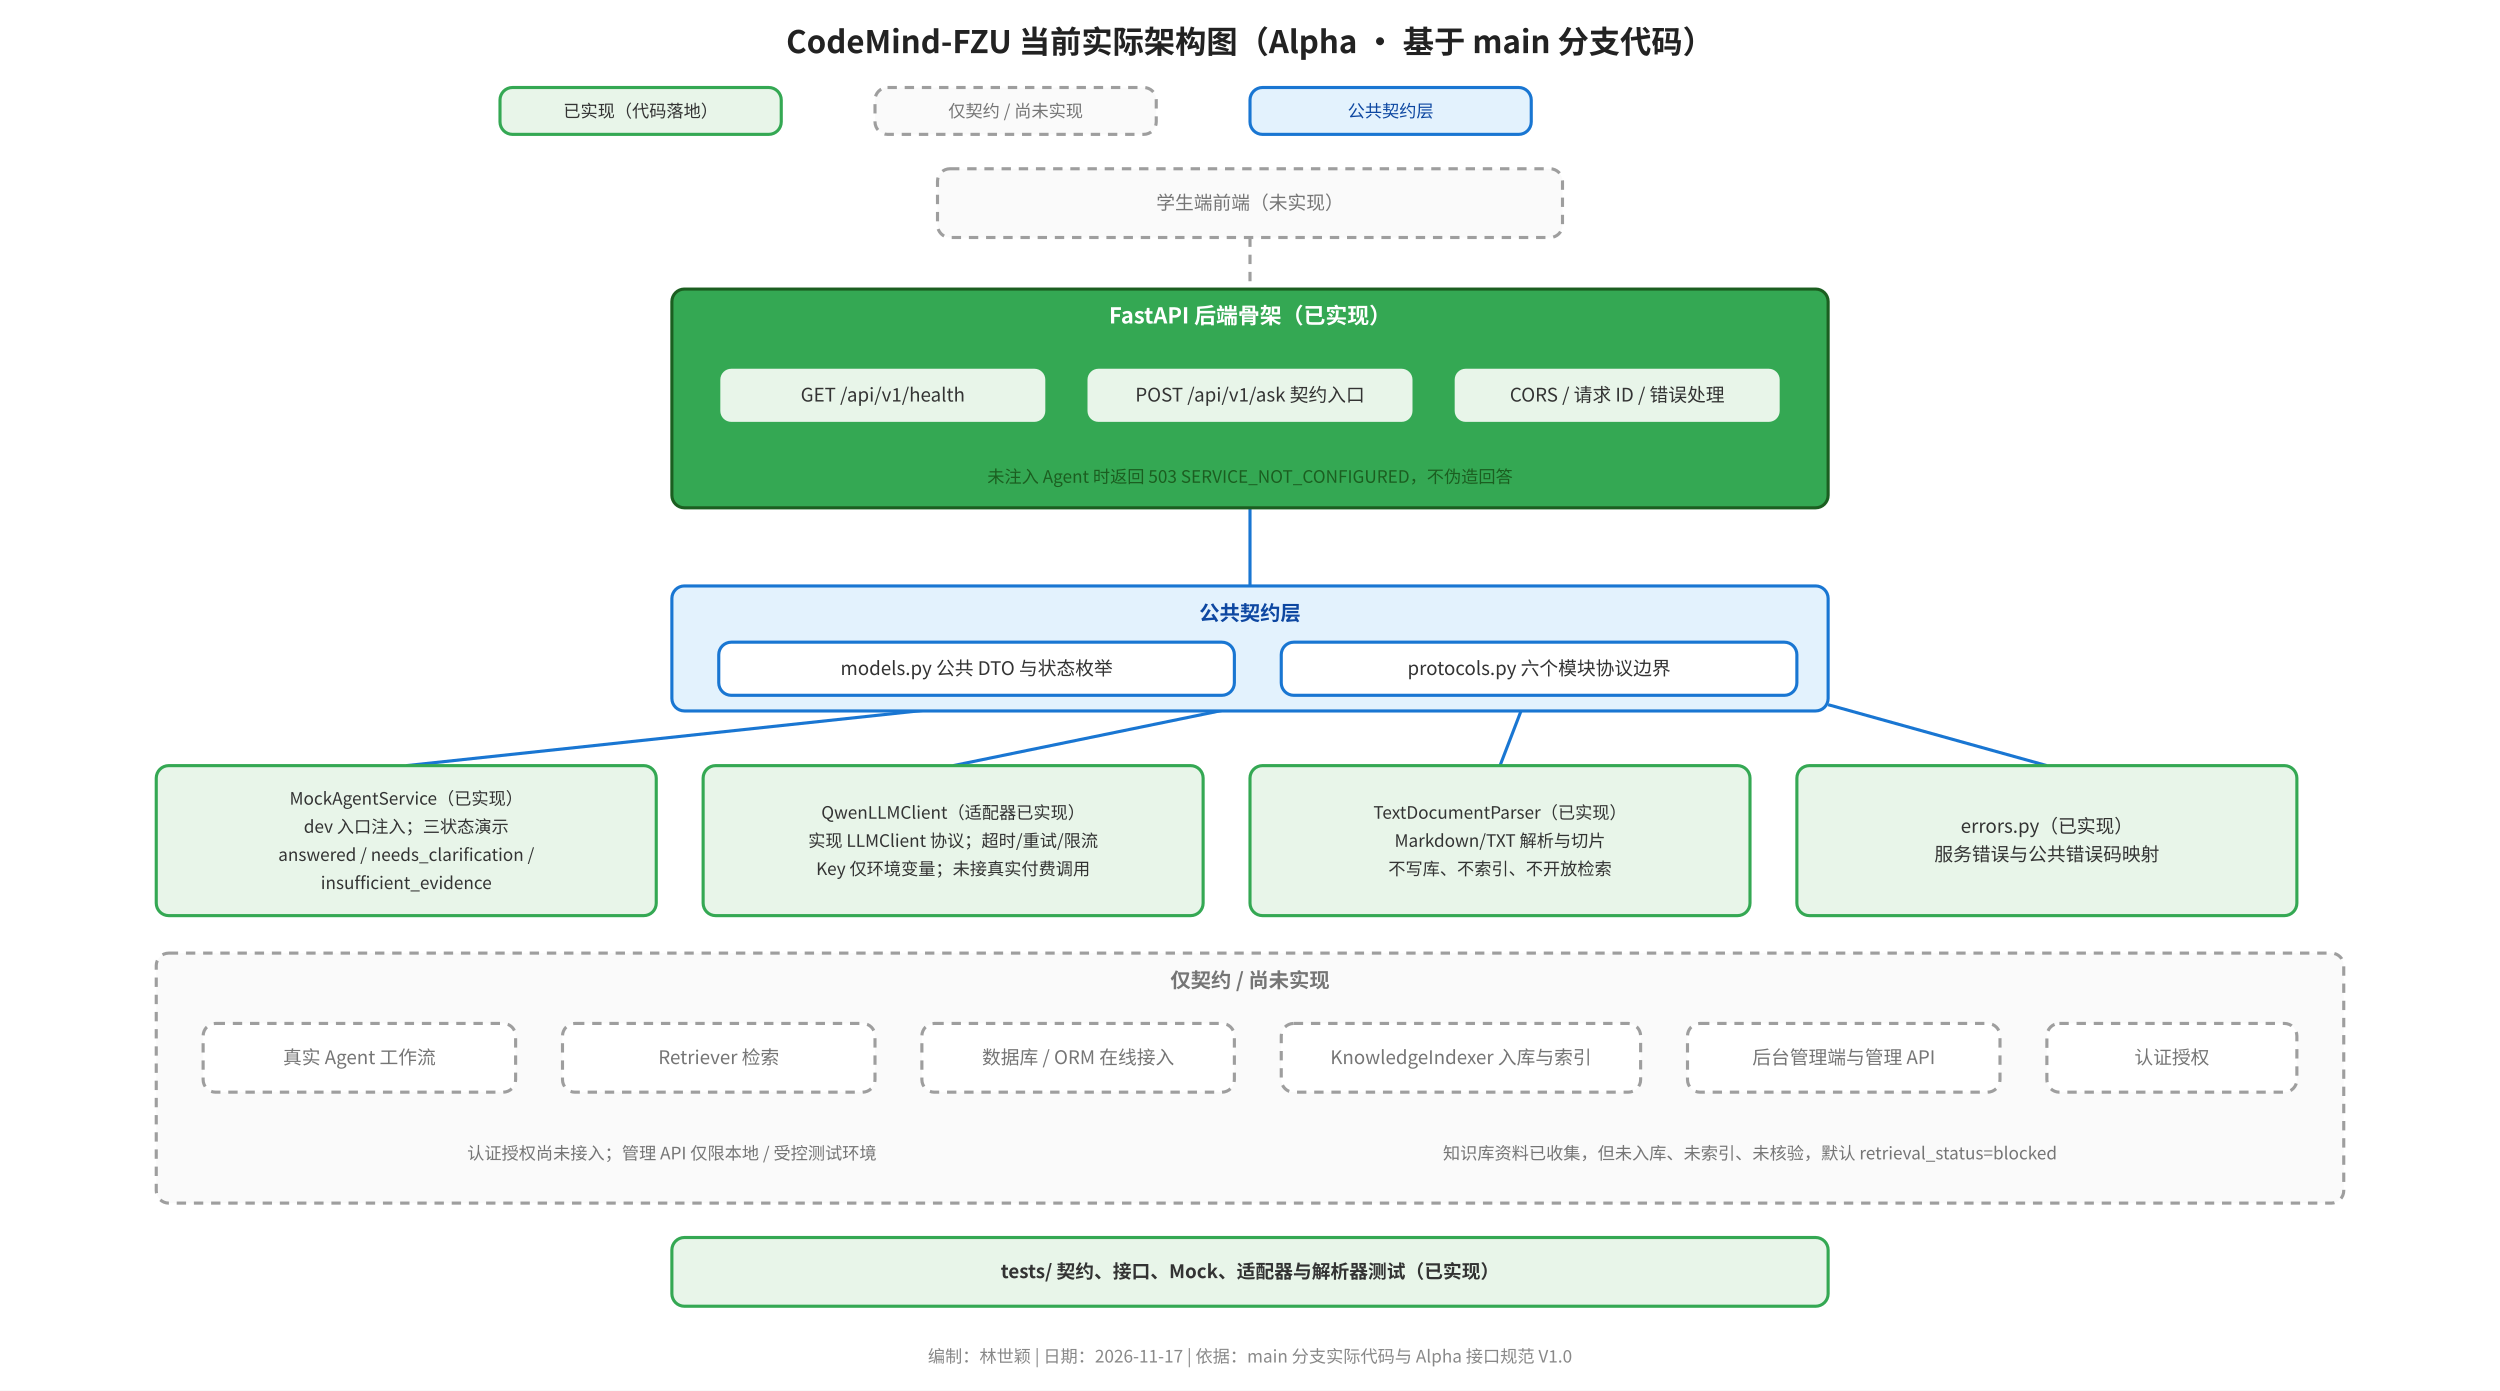
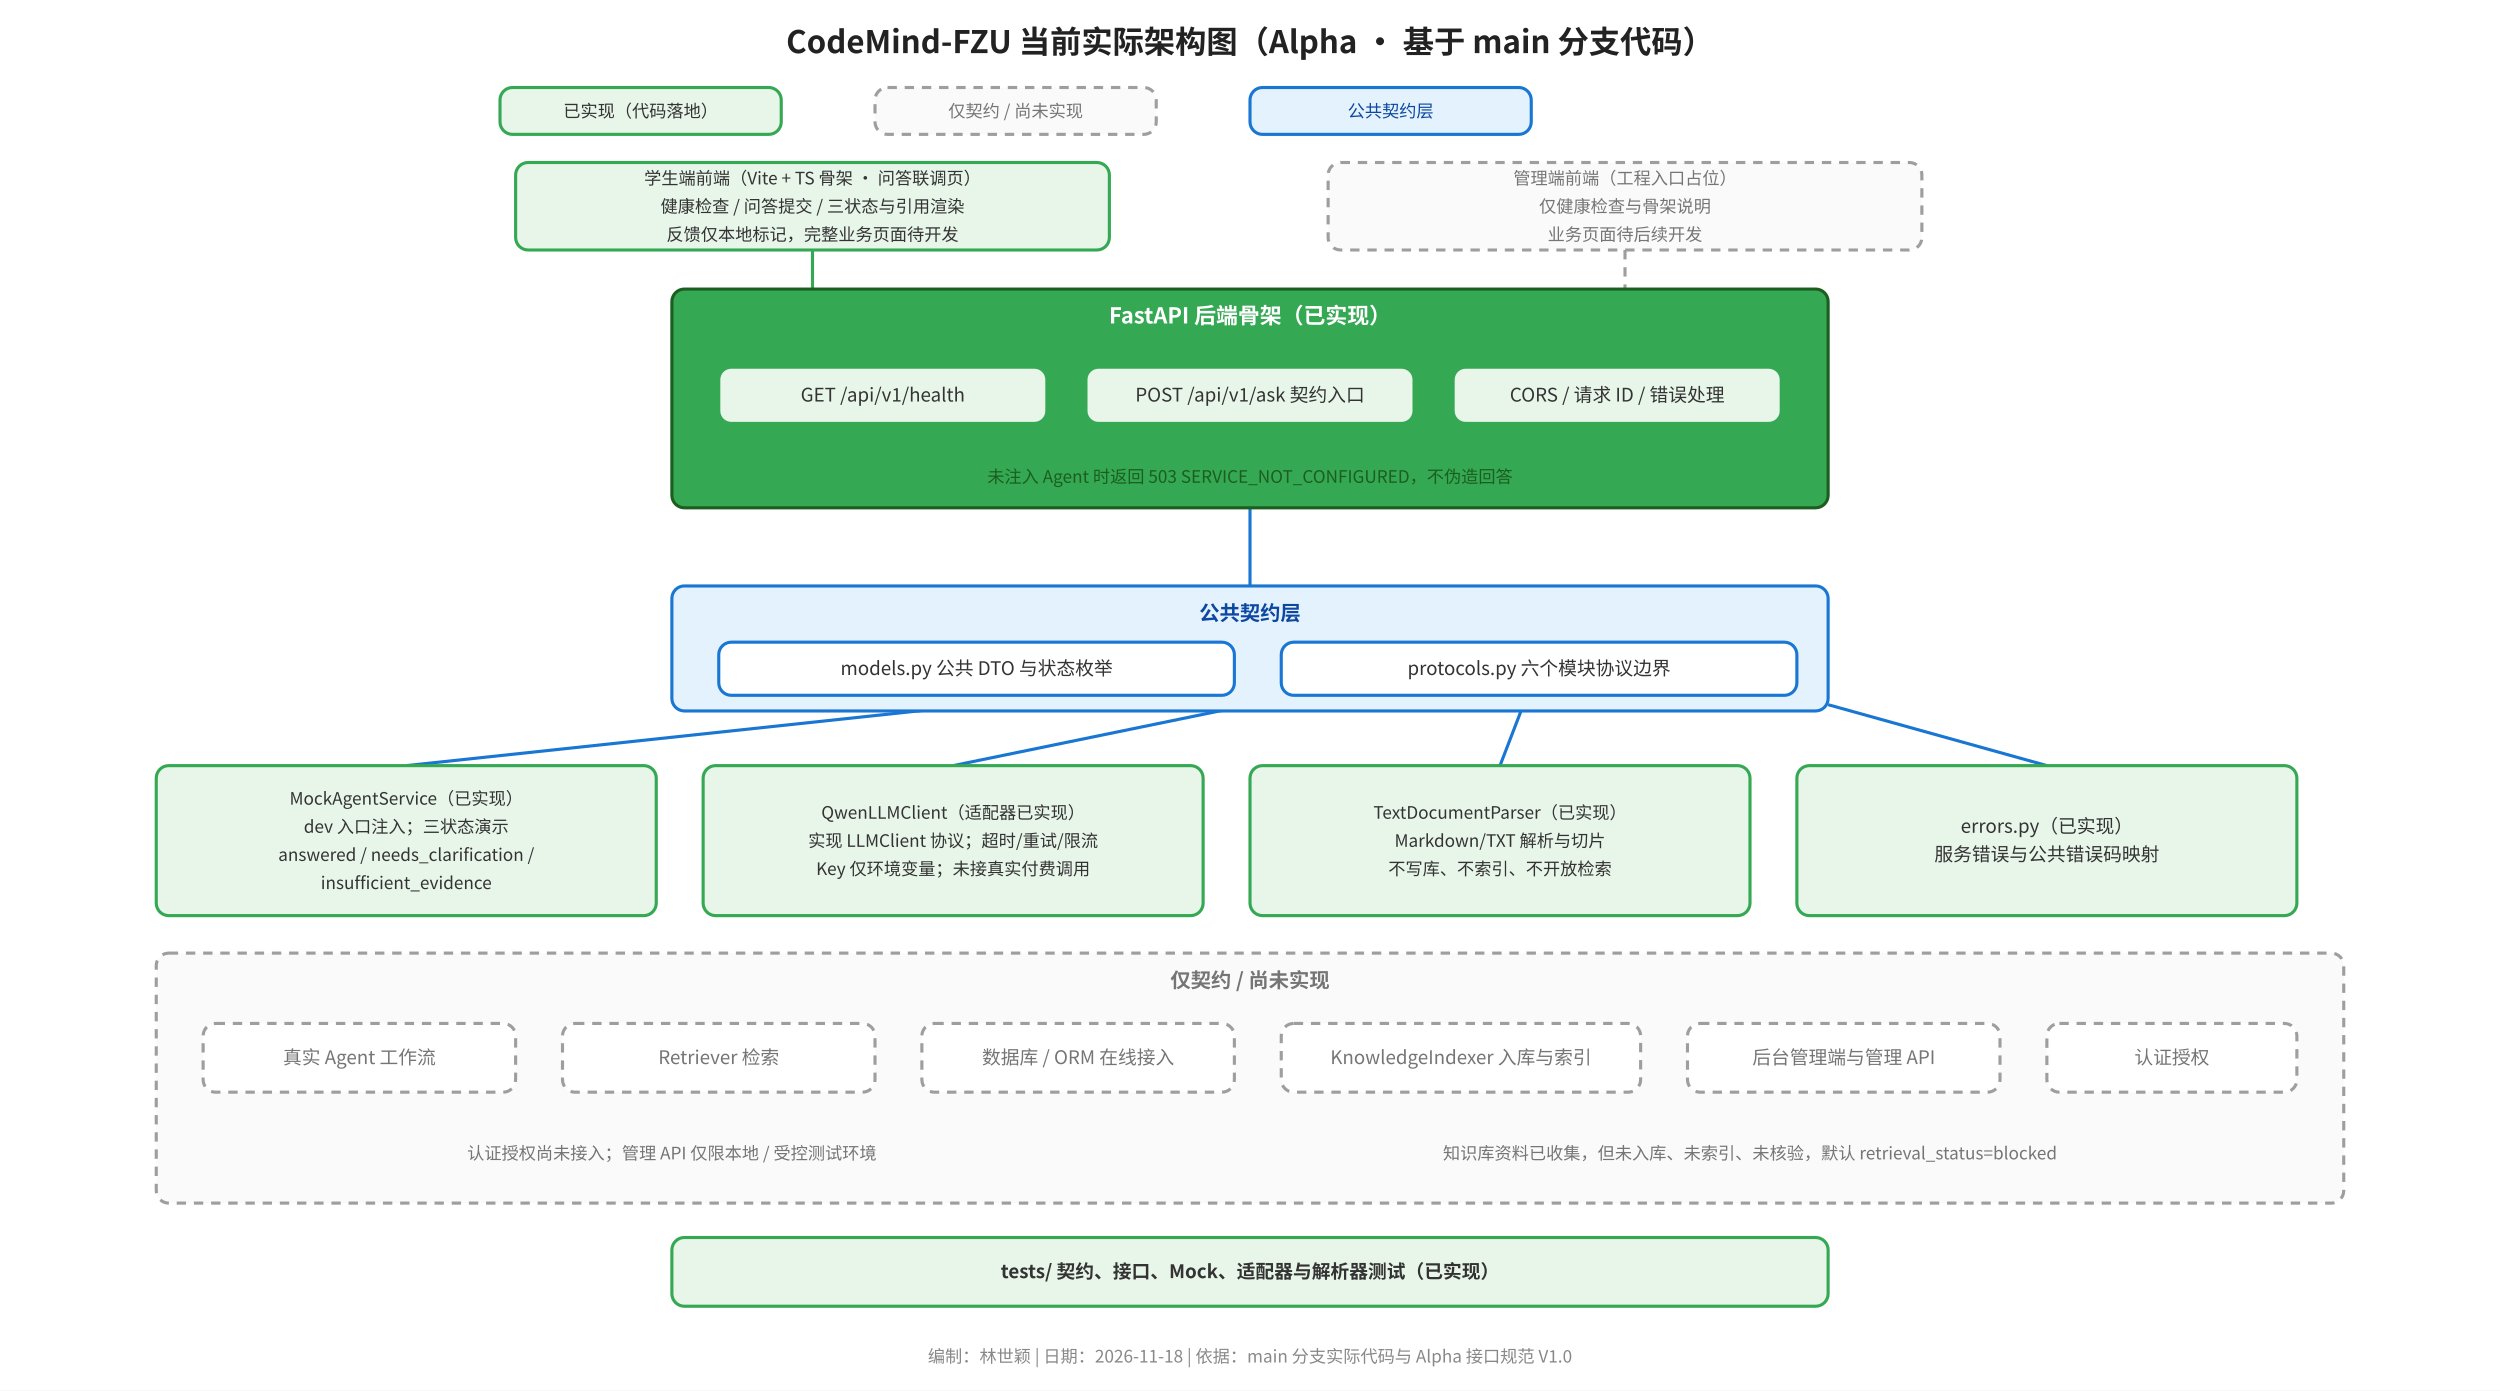
<svg xmlns="http://www.w3.org/2000/svg" width="1600" height="890" viewBox="0 0 1600 890" font-family="Noto Sans CJK SC, Microsoft YaHei, sans-serif">
  <rect width="1600" height="890" fill="#ffffff" />
  <text x="800.0" y="34" text-anchor="middle" font-size="20" font-weight="700" fill="#222222">CodeMind-FZU 当前实际架构图（Alpha · 基于 main 分支代码）</text>
-   <line x1="800" y1="152" x2="800" y2="185" stroke="#9e9e9e" stroke-width="2" stroke-dasharray="6,5" />
+   <line x1="520" y1="160" x2="520" y2="185" stroke="#34a853" stroke-width="2" />
+   <line x1="1040" y1="160" x2="1040" y2="185" stroke="#9e9e9e" stroke-width="2" stroke-dasharray="6,5" />
  <line x1="800" y1="325" x2="800" y2="375" stroke="#1976d2" stroke-width="2" />
  <line x1="625" y1="451" x2="260" y2="490" stroke="#1976d2" stroke-width="2" />
  <line x1="800" y1="451" x2="610" y2="490" stroke="#1976d2" stroke-width="2" />
  <line x1="975" y1="451" x2="960" y2="490" stroke="#1976d2" stroke-width="2" />
  <line x1="1170" y1="451" x2="1310" y2="490" stroke="#1976d2" stroke-width="2" />
  <rect x="320" y="56" width="180" height="30" rx="8" fill="#e8f5e9" stroke="#34a853" stroke-width="2" />
  <text x="410.0" y="75.0" text-anchor="middle" font-family="Noto Sans CJK SC, Microsoft YaHei, sans-serif" font-size="11" fill="#333333">已实现（代码落地）</text>
  <rect x="560" y="56" width="180" height="30" rx="8" fill="#fafafa" stroke="#9e9e9e" stroke-width="2" stroke-dasharray="6,5" />
  <text x="650.0" y="75.0" text-anchor="middle" font-family="Noto Sans CJK SC, Microsoft YaHei, sans-serif" font-size="11" fill="#757575">仅契约 / 尚未实现</text>
  <rect x="800" y="56" width="180" height="30" rx="8" fill="#e3f2fd" stroke="#1976d2" stroke-width="2" />
  <text x="890.0" y="75.0" text-anchor="middle" font-family="Noto Sans CJK SC, Microsoft YaHei, sans-serif" font-size="11" fill="#0d47a1">公共契约层</text>
-   <rect x="600" y="108" width="400" height="44" rx="8" fill="#fafafa" stroke="#9e9e9e" stroke-width="2" stroke-dasharray="6,5" />
-   <text x="800.0" y="134.0" text-anchor="middle" font-family="Noto Sans CJK SC, Microsoft YaHei, sans-serif" font-size="12" fill="#757575">学生端前端（未实现）</text>
+   <rect x="330" y="104" width="380" height="56" rx="8" fill="#e8f5e9" stroke="#34a853" stroke-width="2" />
+   <text x="520.0" y="118.0" text-anchor="middle" font-family="Noto Sans CJK SC, Microsoft YaHei, sans-serif" font-size="11" fill="#333333">学生端前端（Vite + TS 骨架 · 问答联调页）</text>
+   <text x="520.0" y="136.0" text-anchor="middle" font-family="Noto Sans CJK SC, Microsoft YaHei, sans-serif" font-size="11" fill="#333333">健康检查 / 问答提交 / 三状态与引用渲染</text>
+   <text x="520.0" y="154.0" text-anchor="middle" font-family="Noto Sans CJK SC, Microsoft YaHei, sans-serif" font-size="11" fill="#333333">反馈仅本地标记，完整业务页面待开发</text>
+   <rect x="850" y="104" width="380" height="56" rx="8" fill="#fafafa" stroke="#9e9e9e" stroke-width="2" stroke-dasharray="6,5" />
+   <text x="1040.0" y="118.0" text-anchor="middle" font-family="Noto Sans CJK SC, Microsoft YaHei, sans-serif" font-size="11" fill="#757575">管理端前端（工程入口占位）</text>
+   <text x="1040.0" y="136.0" text-anchor="middle" font-family="Noto Sans CJK SC, Microsoft YaHei, sans-serif" font-size="11" fill="#757575">仅健康检查与骨架说明</text>
+   <text x="1040.0" y="154.0" text-anchor="middle" font-family="Noto Sans CJK SC, Microsoft YaHei, sans-serif" font-size="11" fill="#757575">业务页面待后续开发</text>
  <rect x="430" y="185" width="740" height="140" rx="8" fill="#34a853" stroke="#1b5e20" stroke-width="2" />
  <text x="800.0" y="207" text-anchor="middle" font-family="Noto Sans CJK SC, Microsoft YaHei, sans-serif" font-size="14" font-weight="700" fill="#ffffff">FastAPI 后端骨架（已实现）</text>
  <rect x="460" y="235" width="210" height="36" rx="8" fill="#e8f5e9" stroke="#34a853" stroke-width="2" />
  <text x="565.0" y="257.0" text-anchor="middle" font-family="Noto Sans CJK SC, Microsoft YaHei, sans-serif" font-size="12" fill="#333333">GET /api/v1/health</text>
  <rect x="695" y="235" width="210" height="36" rx="8" fill="#e8f5e9" stroke="#34a853" stroke-width="2" />
  <text x="800.0" y="257.0" text-anchor="middle" font-family="Noto Sans CJK SC, Microsoft YaHei, sans-serif" font-size="12" fill="#333333">POST /api/v1/ask 契约入口</text>
  <rect x="930" y="235" width="210" height="36" rx="8" fill="#e8f5e9" stroke="#34a853" stroke-width="2" />
  <text x="1035.0" y="257.0" text-anchor="middle" font-family="Noto Sans CJK SC, Microsoft YaHei, sans-serif" font-size="12" fill="#333333">CORS / 请求 ID / 错误处理</text>
  <text x="800.0" y="309.0" text-anchor="middle" font-family="Noto Sans CJK SC, Microsoft YaHei, sans-serif" font-size="11" fill="#1b5e20">未注入 Agent 时返回 503 SERVICE_NOT_CONFIGURED，不伪造回答</text>
  <rect x="430" y="375" width="740" height="80" rx="8" fill="#e3f2fd" stroke="#1976d2" stroke-width="2" />
  <text x="800.0" y="397" text-anchor="middle" font-family="Noto Sans CJK SC, Microsoft YaHei, sans-serif" font-size="13" font-weight="700" fill="#0d47a1">公共契约层</text>
  <rect x="460" y="411" width="330" height="34" rx="8" fill="#ffffff" stroke="#1976d2" stroke-width="2" />
  <text x="625.0" y="432.0" text-anchor="middle" font-family="Noto Sans CJK SC, Microsoft YaHei, sans-serif" font-size="12" fill="#333333">models.py 公共 DTO 与状态枚举</text>
  <rect x="820" y="411" width="330" height="34" rx="8" fill="#ffffff" stroke="#1976d2" stroke-width="2" />
  <text x="985.0" y="432.0" text-anchor="middle" font-family="Noto Sans CJK SC, Microsoft YaHei, sans-serif" font-size="12" fill="#333333">protocols.py 六个模块协议边界</text>
  <rect x="100" y="490" width="320" height="96" rx="8" fill="#e8f5e9" stroke="#34a853" stroke-width="2" />
  <text x="260.0" y="515.0" text-anchor="middle" font-family="Noto Sans CJK SC, Microsoft YaHei, sans-serif" font-size="11" fill="#333333">MockAgentService（已实现）</text>
  <text x="260.0" y="533.0" text-anchor="middle" font-family="Noto Sans CJK SC, Microsoft YaHei, sans-serif" font-size="11" fill="#333333">dev 入口注入；三状态演示</text>
  <text x="260.0" y="551.0" text-anchor="middle" font-family="Noto Sans CJK SC, Microsoft YaHei, sans-serif" font-size="11" fill="#333333">answered / needs_clarification /</text>
  <text x="260.0" y="569.0" text-anchor="middle" font-family="Noto Sans CJK SC, Microsoft YaHei, sans-serif" font-size="11" fill="#333333">insufficient_evidence</text>
  <rect x="450" y="490" width="320" height="96" rx="8" fill="#e8f5e9" stroke="#34a853" stroke-width="2" />
  <text x="610.0" y="524.0" text-anchor="middle" font-family="Noto Sans CJK SC, Microsoft YaHei, sans-serif" font-size="11" fill="#333333">QwenLLMClient（适配器已实现）</text>
  <text x="610.0" y="542.0" text-anchor="middle" font-family="Noto Sans CJK SC, Microsoft YaHei, sans-serif" font-size="11" fill="#333333">实现 LLMClient 协议；超时/重试/限流</text>
  <text x="610.0" y="560.0" text-anchor="middle" font-family="Noto Sans CJK SC, Microsoft YaHei, sans-serif" font-size="11" fill="#333333">Key 仅环境变量；未接真实付费调用</text>
  <rect x="800" y="490" width="320" height="96" rx="8" fill="#e8f5e9" stroke="#34a853" stroke-width="2" />
  <text x="960.0" y="524.0" text-anchor="middle" font-family="Noto Sans CJK SC, Microsoft YaHei, sans-serif" font-size="11" fill="#333333">TextDocumentParser（已实现）</text>
  <text x="960.0" y="542.0" text-anchor="middle" font-family="Noto Sans CJK SC, Microsoft YaHei, sans-serif" font-size="11" fill="#333333">Markdown/TXT 解析与切片</text>
  <text x="960.0" y="560.0" text-anchor="middle" font-family="Noto Sans CJK SC, Microsoft YaHei, sans-serif" font-size="11" fill="#333333">不写库、不索引、不开放检索</text>
  <rect x="1150" y="490" width="320" height="96" rx="8" fill="#e8f5e9" stroke="#34a853" stroke-width="2" />
  <text x="1310.0" y="533.0" text-anchor="middle" font-family="Noto Sans CJK SC, Microsoft YaHei, sans-serif" font-size="12" fill="#333333">errors.py（已实现）</text>
  <text x="1310.0" y="551.0" text-anchor="middle" font-family="Noto Sans CJK SC, Microsoft YaHei, sans-serif" font-size="12" fill="#333333">服务错误与公共错误码映射</text>
  <rect x="100" y="610" width="1400" height="160" rx="8" fill="#fafafa" stroke="#9e9e9e" stroke-width="2" stroke-dasharray="6,5" />
  <text x="800.0" y="632" text-anchor="middle" font-family="Noto Sans CJK SC, Microsoft YaHei, sans-serif" font-size="13" font-weight="700" fill="#757575">仅契约 / 尚未实现</text>
  <rect x="130" y="655" width="200" height="44" rx="8" fill="#ffffff" stroke="#9e9e9e" stroke-width="2" stroke-dasharray="6,5" />
  <text x="230.0" y="681.0" text-anchor="middle" font-family="Noto Sans CJK SC, Microsoft YaHei, sans-serif" font-size="12" fill="#757575">真实 Agent 工作流</text>
  <rect x="360" y="655" width="200" height="44" rx="8" fill="#ffffff" stroke="#9e9e9e" stroke-width="2" stroke-dasharray="6,5" />
  <text x="460.0" y="681.0" text-anchor="middle" font-family="Noto Sans CJK SC, Microsoft YaHei, sans-serif" font-size="12" fill="#757575">Retriever 检索</text>
  <rect x="590" y="655" width="200" height="44" rx="8" fill="#ffffff" stroke="#9e9e9e" stroke-width="2" stroke-dasharray="6,5" />
  <text x="690.0" y="681.0" text-anchor="middle" font-family="Noto Sans CJK SC, Microsoft YaHei, sans-serif" font-size="12" fill="#757575">数据库 / ORM 在线接入</text>
  <rect x="820" y="655" width="230" height="44" rx="8" fill="#ffffff" stroke="#9e9e9e" stroke-width="2" stroke-dasharray="6,5" />
  <text x="935.0" y="681.0" text-anchor="middle" font-family="Noto Sans CJK SC, Microsoft YaHei, sans-serif" font-size="12" fill="#757575">KnowledgeIndexer 入库与索引</text>
  <rect x="1080" y="655" width="200" height="44" rx="8" fill="#ffffff" stroke="#9e9e9e" stroke-width="2" stroke-dasharray="6,5" />
  <text x="1180.0" y="681.0" text-anchor="middle" font-family="Noto Sans CJK SC, Microsoft YaHei, sans-serif" font-size="12" fill="#757575">后台管理端与管理 API</text>
  <rect x="1310" y="655" width="160" height="44" rx="8" fill="#ffffff" stroke="#9e9e9e" stroke-width="2" stroke-dasharray="6,5" />
  <text x="1390.0" y="681.0" text-anchor="middle" font-family="Noto Sans CJK SC, Microsoft YaHei, sans-serif" font-size="12" fill="#757575">认证授权</text>
  <text x="430.0" y="742.0" text-anchor="middle" font-family="Noto Sans CJK SC, Microsoft YaHei, sans-serif" font-size="11" fill="#757575">认证授权尚未接入；管理 API 仅限本地 / 受控测试环境</text>
  <text x="1120.0" y="742.0" text-anchor="middle" font-family="Noto Sans CJK SC, Microsoft YaHei, sans-serif" font-size="11" fill="#757575">知识库资料已收集，但未入库、未索引、未核验，默认 retrieval_status=blocked</text>
  <rect x="430" y="792" width="740" height="44" rx="8" fill="#e8f5e9" stroke="#34a853" stroke-width="2" />
  <text x="800.0" y="818.0" text-anchor="middle" font-family="Noto Sans CJK SC, Microsoft YaHei, sans-serif" font-size="12" font-weight="700" fill="#333333">tests/ 契约、接口、Mock、适配器与解析器测试（已实现）</text>
-   <text x="800.0" y="872" text-anchor="middle" font-size="11" fill="#888888">编制：林世颖 | 日期：2026-11-17 | 依据：main 分支实际代码与 Alpha 接口规范 V1.0</text>
+   <text x="800.0" y="872" text-anchor="middle" font-size="11" fill="#888888">编制：林世颖 | 日期：2026-11-18 | 依据：main 分支实际代码与 Alpha 接口规范 V1.0</text>
</svg>
